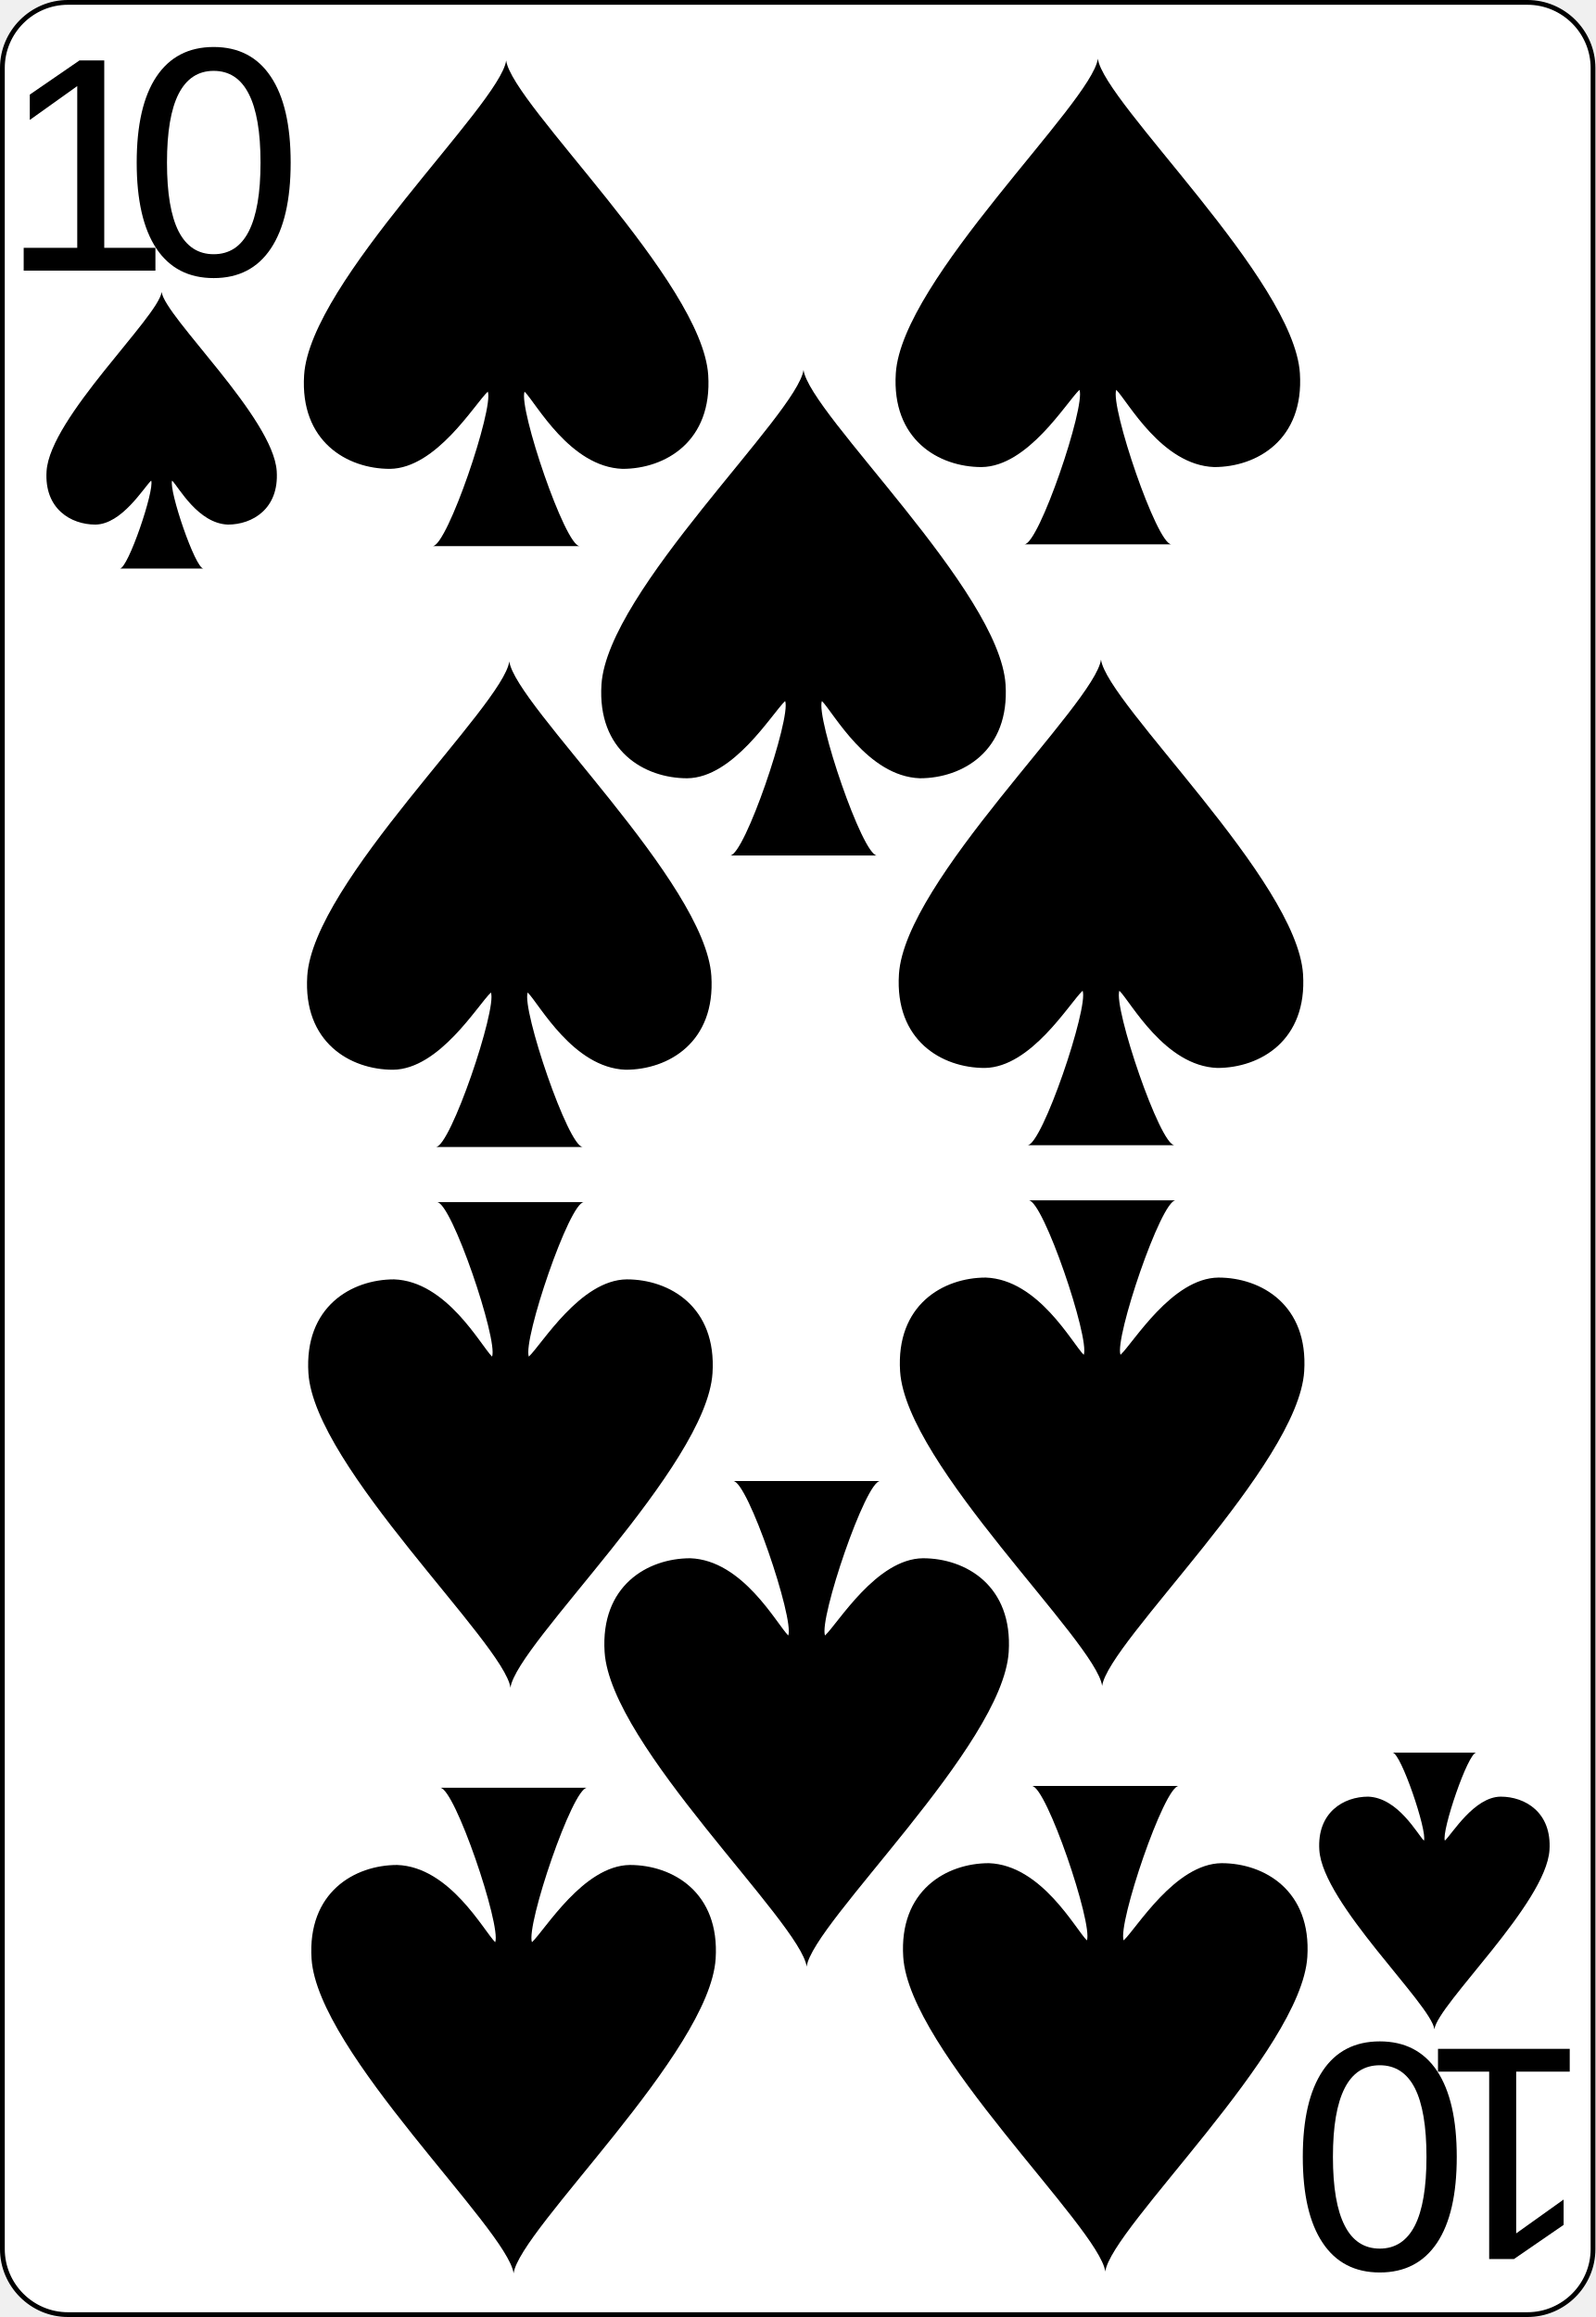
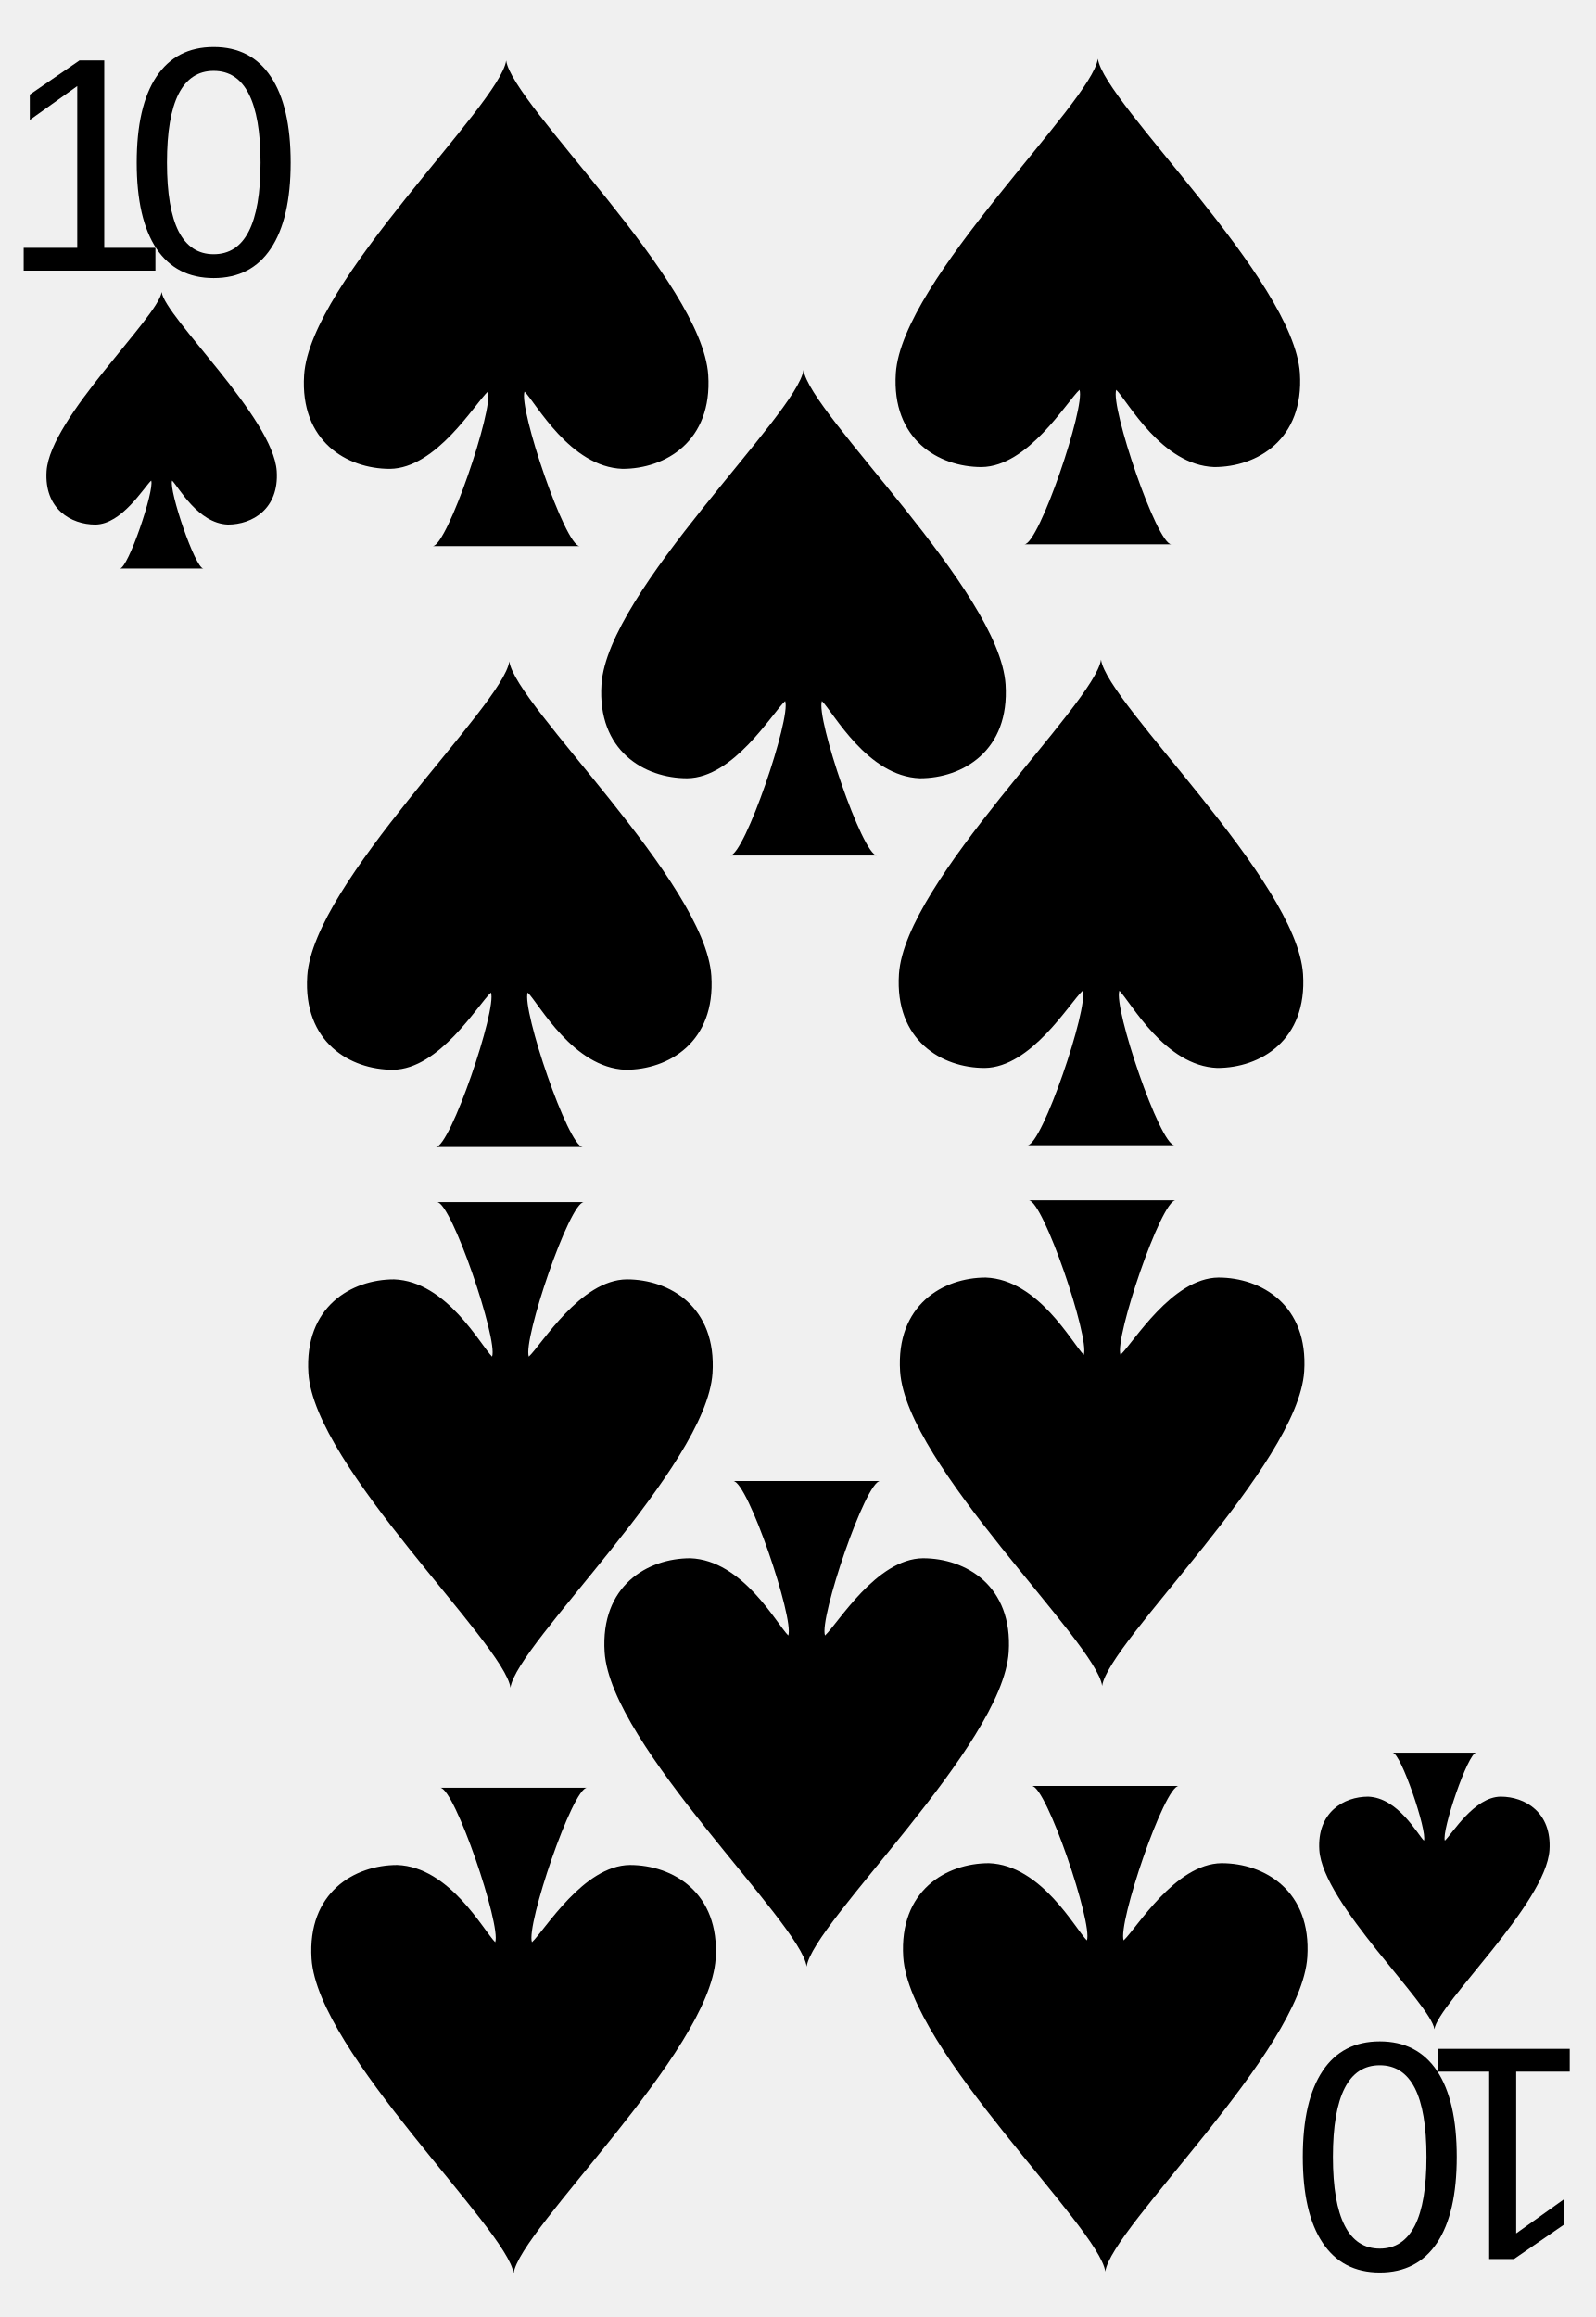
<svg xmlns="http://www.w3.org/2000/svg" width="167.087pt" height="242.667pt" viewBox="0 0 167.087 242.667" xml:space="preserve" id="svg2" version="1.1">
  <defs id="defs41" />
  <g id="Layer_x0020_1" style="fill-rule:nonzero;clip-rule:nonzero;stroke:#000000;stroke-miterlimit:4;">
-     <path style="fill:#FFFFFF;stroke-width:0.5;" d="M166.837,235.548c0,3.777-3.087,6.869-6.871,6.869H7.111c-3.775,0-6.861-3.092-6.861-6.869V7.12C0.25,3.343,3.336,0.25,7.111,0.25h152.855    c3.784,0,6.871,3.093,6.871,6.87v228.428z" id="path5" />
    <g style="stroke:none;" id="g7">
      <g id="g9">
				
			</g>
    </g>
    <g id="g15">
			
		</g>
    <g id="g19">
			
		</g>
    <g style="stroke:none;" id="g23">
      <g id="g25">
				
			</g>
    </g>
    <g style="stroke:none;" id="g31">
      <g id="g33">
				
			</g>
    </g>
  </g>
  <text xml:space="preserve" style="font-size:32px;font-style:normal;font-weight:normal;line-height:125%;letter-spacing:0px;word-spacing:0px;fill:#000000;fill-opacity:1;stroke:none;font-family:Bitstream Vera Sans" x="0.044" y="28.342" id="text3788">
    <tspan id="tspan3790" x="0.044" y="28.342" style="font-style:normal;font-variant:normal;font-weight:normal;font-stretch:normal;font-family:Arial;-inkscape-font-specification:Arial">1</tspan>
  </text>
  <g transform="matrix(1.508595,0,0,1.379325,16.92904,45.0659)" id="layer1-7">
    <path id="sl" d="M 7.989,3.103 C 7.747,-0.954 0.242,-8.59 0,-10.5 c -0.242,1.909 -7.747,9.545 -7.989,13.603 -0.169,2.868 1.695,4.057 3.39,4.057 1.835,-0.022 3.351,-2.801 3.873,-3.341 0.242,0.716 -1.603,6.682 -2.179,6.682 l 5.811,0 C 2.33,10.501 0.485,4.535 0.727,3.819 1.184,4.315 2.524,7.077 4.601,7.16 6.295,7.159 8.158,5.971 7.989,3.103 z" style="fill:#000000" />
  </g>
  <g transform="matrix(2.648679,0,0,2.421718,53.01089,31.766)" id="layer1-7-88">
    <path id="sl-4" d="M 7.989,3.103 C 7.747,-0.954 0.242,-8.59 0,-10.5 c -0.242,1.909 -7.747,9.545 -7.989,13.603 -0.169,2.868 1.695,4.057 3.39,4.057 1.835,-0.022 3.351,-2.801 3.873,-3.341 0.242,0.716 -1.603,6.682 -2.179,6.682 l 5.811,0 C 2.33,10.501 0.485,4.535 0.727,3.819 1.184,4.315 2.524,7.077 4.601,7.16 6.295,7.159 8.158,5.971 7.989,3.103 z" style="fill:#000000" />
  </g>
  <g transform="matrix(-1.508595,0,0,-1.379325,150.2251,198.0441)" id="layer1-7-3">
    <path id="sl-1" d="M 7.989,3.103 C 7.747,-0.954 0.242,-8.59 0,-10.5 c -0.242,1.909 -7.747,9.545 -7.989,13.603 -0.169,2.868 1.695,4.057 3.39,4.057 1.835,-0.022 3.351,-2.801 3.873,-3.341 0.242,0.716 -1.603,6.682 -2.179,6.682 l 5.811,0 C 2.33,10.501 0.485,4.535 0.727,3.819 1.184,4.315 2.524,7.077 4.601,7.16 6.295,7.159 8.158,5.971 7.989,3.103 z" style="fill:#000000" />
  </g>
  <g transform="matrix(2.648679,0,0,2.421718,53.33971,94.6985)" id="layer1-7-88-8">
    <path id="sl-4-8" d="M 7.989,3.103 C 7.747,-0.954 0.242,-8.59 0,-10.5 c -0.242,1.909 -7.747,9.545 -7.989,13.603 -0.169,2.868 1.695,4.057 3.39,4.057 1.835,-0.022 3.351,-2.801 3.873,-3.341 0.242,0.716 -1.603,6.682 -2.179,6.682 l 5.811,0 C 2.33,10.501 0.485,4.535 0.727,3.819 1.184,4.315 2.524,7.077 4.601,7.16 6.295,7.159 8.158,5.971 7.989,3.103 z" style="fill:#000000" />
  </g>
  <g transform="matrix(-2.648679,0,0,-2.421718,53.78926,212.6639)" id="layer1-7-88-4">
    <path id="sl-4-3" d="M 7.989,3.103 C 7.747,-0.954 0.242,-8.59 0,-10.5 c -0.242,1.909 -7.747,9.545 -7.989,13.603 -0.169,2.868 1.695,4.057 3.39,4.057 1.835,-0.022 3.351,-2.801 3.873,-3.341 0.242,0.716 -1.603,6.682 -2.179,6.682 l 5.811,0 C 2.33,10.501 0.485,4.535 0.727,3.819 1.184,4.315 2.524,7.077 4.601,7.16 6.295,7.159 8.158,5.971 7.989,3.103 z" style="fill:#000000" />
  </g>
  <g transform="matrix(-2.648679,0,0,-2.421718,53.46044,151.3314)" id="layer1-7-88-8-1">
    <path id="sl-4-8-4" d="M 7.989,3.103 C 7.747,-0.954 0.242,-8.59 0,-10.5 c -0.242,1.909 -7.747,9.545 -7.989,13.603 -0.169,2.868 1.695,4.057 3.39,4.057 1.835,-0.022 3.351,-2.801 3.873,-3.341 0.242,0.716 -1.603,6.682 -2.179,6.682 l 5.811,0 C 2.33,10.501 0.485,4.535 0.727,3.819 1.184,4.315 2.524,7.077 4.601,7.16 6.295,7.159 8.158,5.971 7.989,3.103 z" style="fill:#000000" />
  </g>
  <g transform="matrix(2.648679,0,0,2.421718,114.9782,31.57803)" id="layer1-7-88-9">
    <path id="sl-4-2" d="M 7.989,3.103 C 7.747,-0.954 0.242,-8.59 0,-10.5 c -0.242,1.909 -7.747,9.545 -7.989,13.603 -0.169,2.868 1.695,4.057 3.39,4.057 1.835,-0.022 3.351,-2.801 3.873,-3.341 0.242,0.716 -1.603,6.682 -2.179,6.682 l 5.811,0 C 2.33,10.501 0.485,4.535 0.727,3.819 1.184,4.315 2.524,7.077 4.601,7.16 6.295,7.159 8.158,5.971 7.989,3.103 z" style="fill:#000000" />
  </g>
  <g transform="matrix(2.648679,0,0,2.421718,115.307,94.51054)" id="layer1-7-88-8-0">
    <path id="sl-4-8-6" d="M 7.989,3.103 C 7.747,-0.954 0.242,-8.59 0,-10.5 c -0.242,1.909 -7.747,9.545 -7.989,13.603 -0.169,2.868 1.695,4.057 3.39,4.057 1.835,-0.022 3.351,-2.801 3.873,-3.341 0.242,0.716 -1.603,6.682 -2.179,6.682 l 5.811,0 C 2.33,10.501 0.485,4.535 0.727,3.819 1.184,4.315 2.524,7.077 4.601,7.16 6.295,7.159 8.158,5.971 7.989,3.103 z" style="fill:#000000" />
  </g>
  <g transform="matrix(-2.648679,0,0,-2.421718,115.7566,212.476)" id="layer1-7-88-4-8">
    <path id="sl-4-3-9" d="M 7.989,3.103 C 7.747,-0.954 0.242,-8.59 0,-10.5 c -0.242,1.909 -7.747,9.545 -7.989,13.603 -0.169,2.868 1.695,4.057 3.39,4.057 1.835,-0.022 3.351,-2.801 3.873,-3.341 0.242,0.716 -1.603,6.682 -2.179,6.682 l 5.811,0 C 2.33,10.501 0.485,4.535 0.727,3.819 1.184,4.315 2.524,7.077 4.601,7.16 6.295,7.159 8.158,5.971 7.989,3.103 z" style="fill:#000000" />
  </g>
  <g transform="matrix(-2.648679,0,0,-2.421718,115.4278,151.1435)" id="layer1-7-88-8-1-2">
    <path id="sl-4-8-4-6" d="M 7.989,3.103 C 7.747,-0.954 0.242,-8.59 0,-10.5 c -0.242,1.909 -7.747,9.545 -7.989,13.603 -0.169,2.868 1.695,4.057 3.39,4.057 1.835,-0.022 3.351,-2.801 3.873,-3.341 0.242,0.716 -1.603,6.682 -2.179,6.682 l 5.811,0 C 2.33,10.501 0.485,4.535 0.727,3.819 1.184,4.315 2.524,7.077 4.601,7.16 6.295,7.159 8.158,5.971 7.989,3.103 z" style="fill:#000000" />
  </g>
  <g transform="matrix(2.648679,0,0,2.421718,84.15214,64.1712)" id="layer1-7-88-6">
    <path id="sl-4-4" d="M 7.989,3.103 C 7.747,-0.954 0.242,-8.59 0,-10.5 c -0.242,1.909 -7.747,9.545 -7.989,13.603 -0.169,2.868 1.695,4.057 3.39,4.057 1.835,-0.022 3.351,-2.801 3.873,-3.341 0.242,0.716 -1.603,6.682 -2.179,6.682 l 5.811,0 C 2.33,10.501 0.485,4.535 0.727,3.819 1.184,4.315 2.524,7.077 4.601,7.16 6.295,7.159 8.158,5.971 7.989,3.103 z" style="fill:#000000" />
  </g>
  <g transform="matrix(-2.648679,0,0,-2.421718,84.48087,180.5402)" id="layer1-7-88-6-6">
    <path id="sl-4-4-8" d="M 7.989,3.103 C 7.747,-0.954 0.242,-8.59 0,-10.5 c -0.242,1.909 -7.747,9.545 -7.989,13.603 -0.169,2.868 1.695,4.057 3.39,4.057 1.835,-0.022 3.351,-2.801 3.873,-3.341 0.242,0.716 -1.603,6.682 -2.179,6.682 l 5.811,0 C 2.33,10.501 0.485,4.535 0.727,3.819 1.184,4.315 2.524,7.077 4.601,7.16 6.295,7.159 8.158,5.971 7.989,3.103 z" style="fill:#000000" />
  </g>
  <text xml:space="preserve" style="font-size:32px;font-style:normal;font-weight:normal;line-height:125%;letter-spacing:0px;word-spacing:0px;fill:#000000;fill-opacity:1;stroke:none;font-family:Bitstream Vera Sans" x="12.206" y="28.671" id="text3038">
    <tspan id="tspan3040" x="12.206" y="28.671">0</tspan>
  </text>
  <text xml:space="preserve" style="font-size:32px;font-style:normal;font-weight:normal;line-height:125%;letter-spacing:0px;word-spacing:0px;fill:#000000;fill-opacity:1;stroke:none;font-family:Bitstream Vera Sans" x="-166.837" y="-214.583" id="text3788-4" transform="scale(-1,-1)">
    <tspan id="tspan3790-3" x="-166.837" y="-214.583" style="font-style:normal;font-variant:normal;font-weight:normal;font-stretch:normal;font-family:Arial;-inkscape-font-specification:Arial">1</tspan>
  </text>
  <text xml:space="preserve" style="font-size:32px;font-style:normal;font-weight:normal;line-height:125%;letter-spacing:0px;word-spacing:0px;fill:#000000;fill-opacity:1;stroke:none;font-family:Bitstream Vera Sans" x="-154.674" y="-214.254" id="text3038-1" transform="scale(-1,-1)">
    <tspan id="tspan3040-4" x="-154.674" y="-214.254">0</tspan>
  </text>
</svg>
